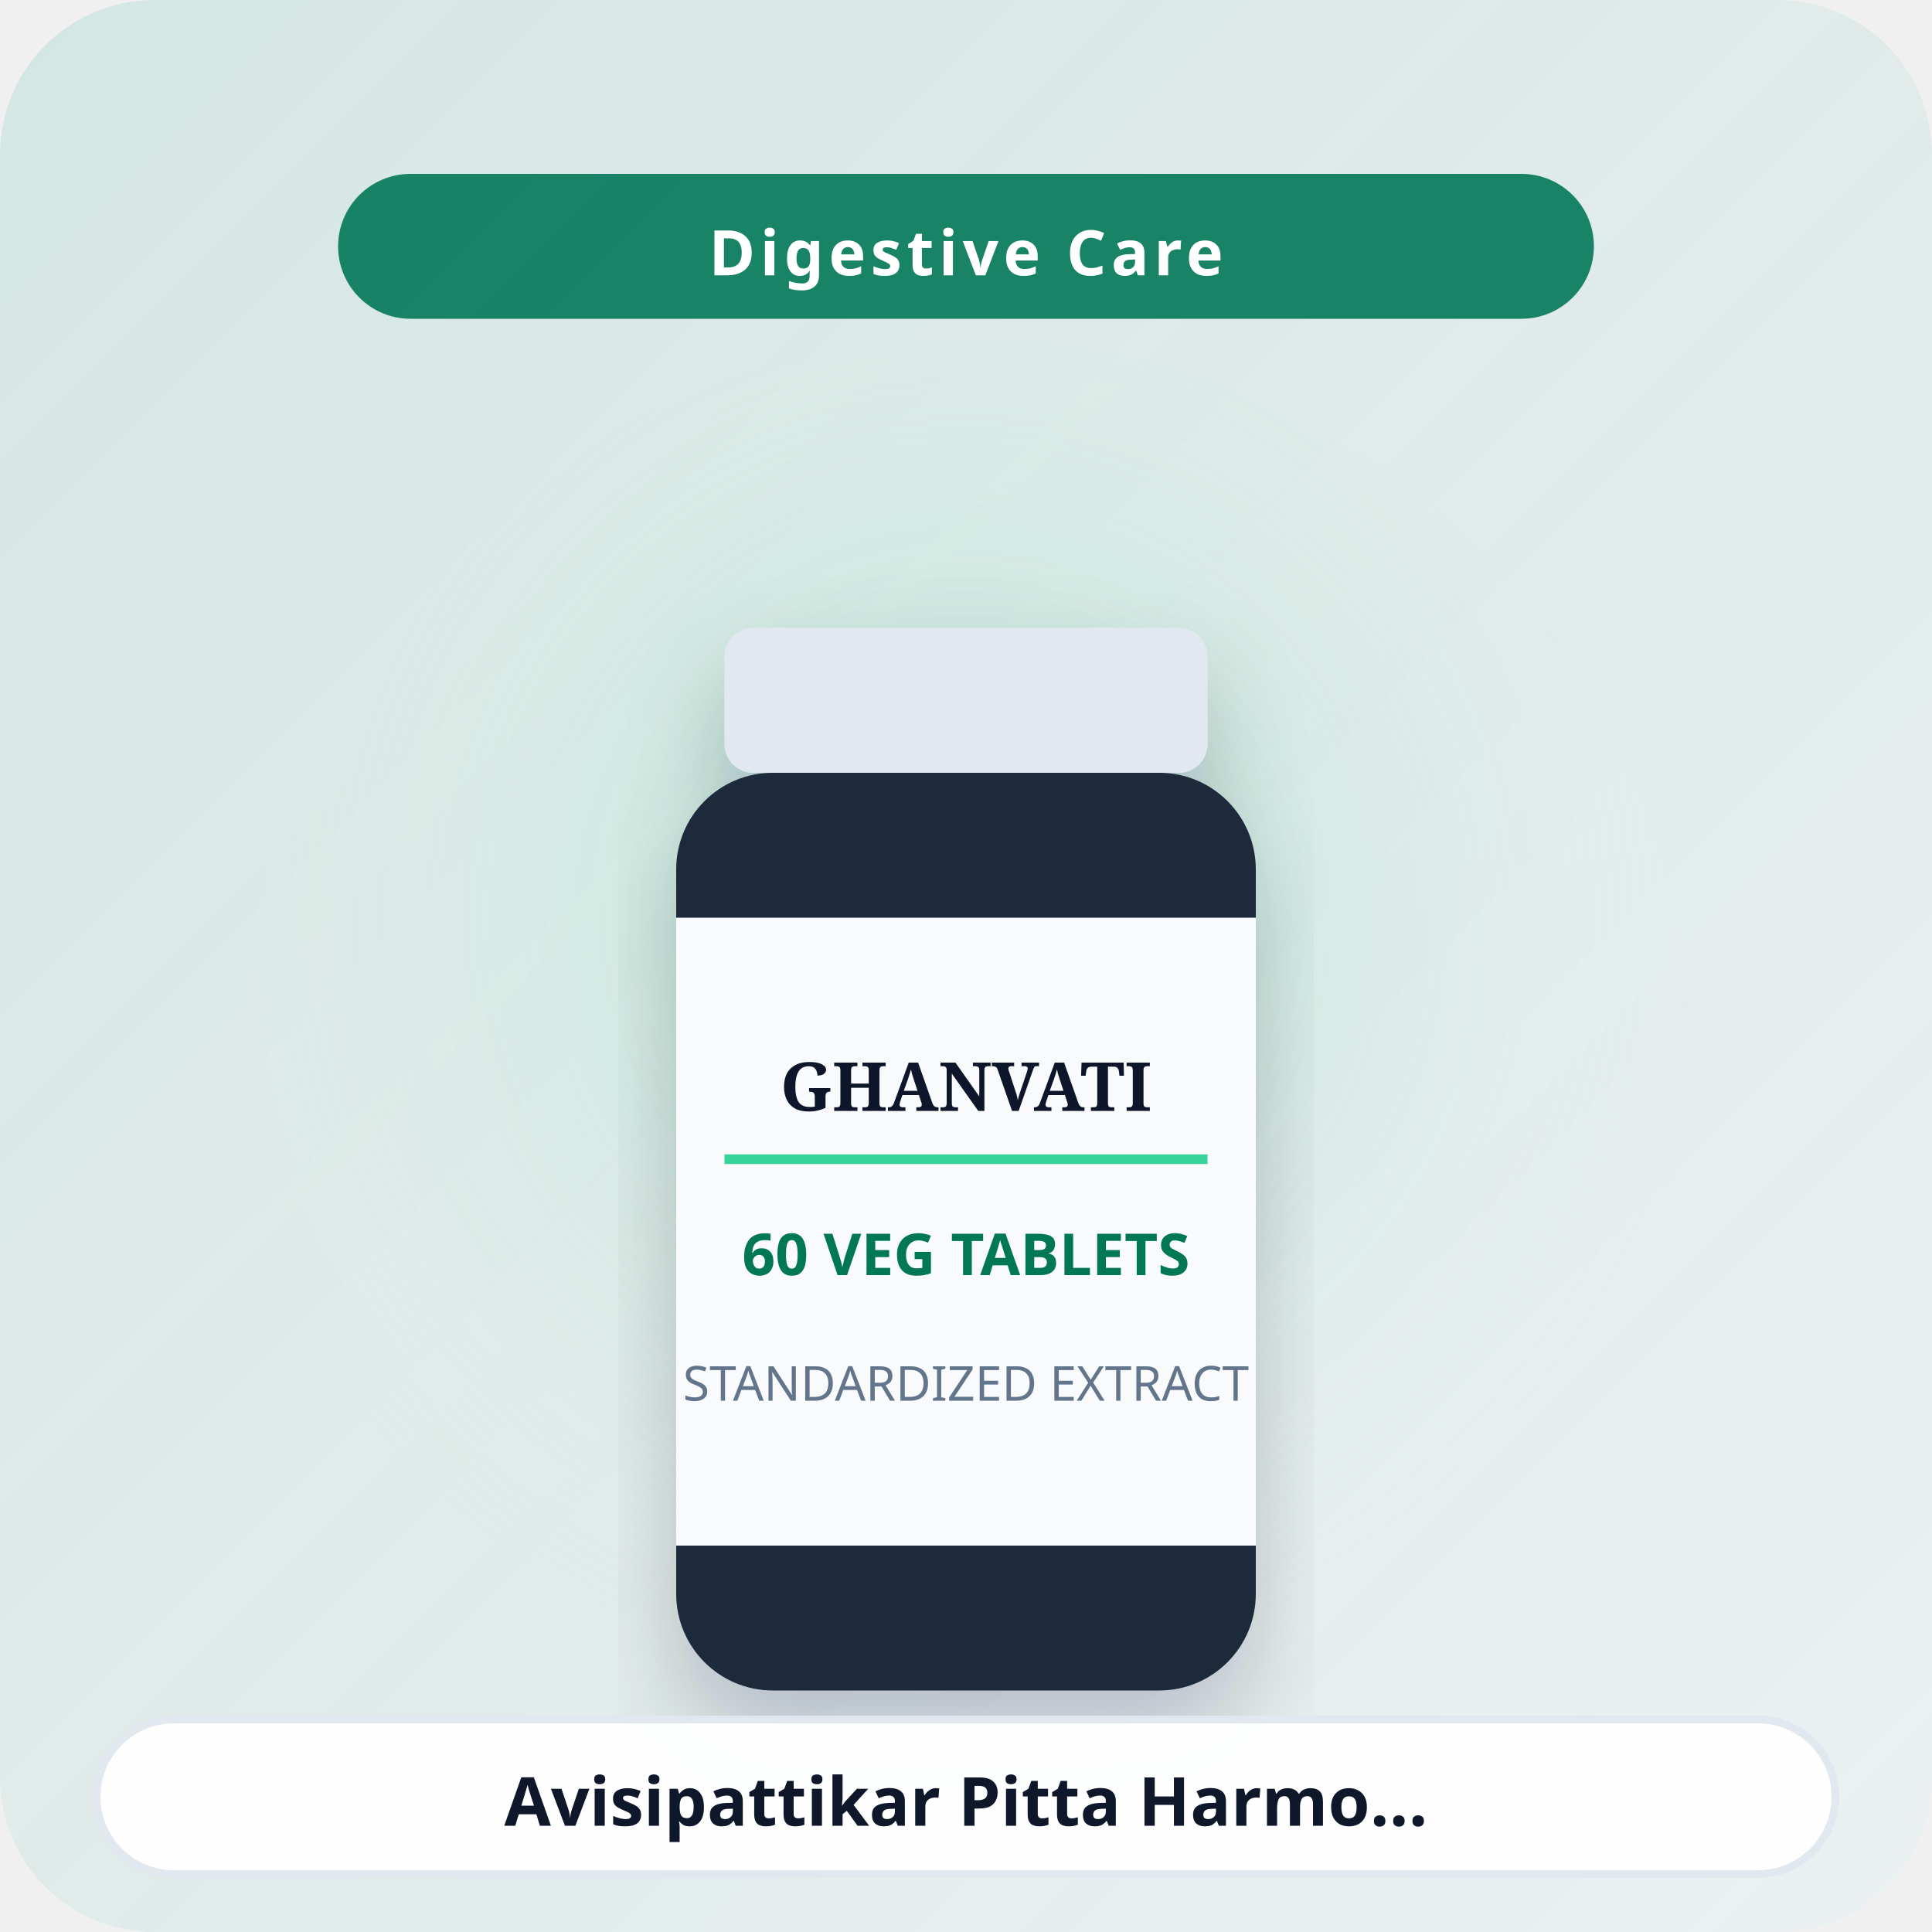
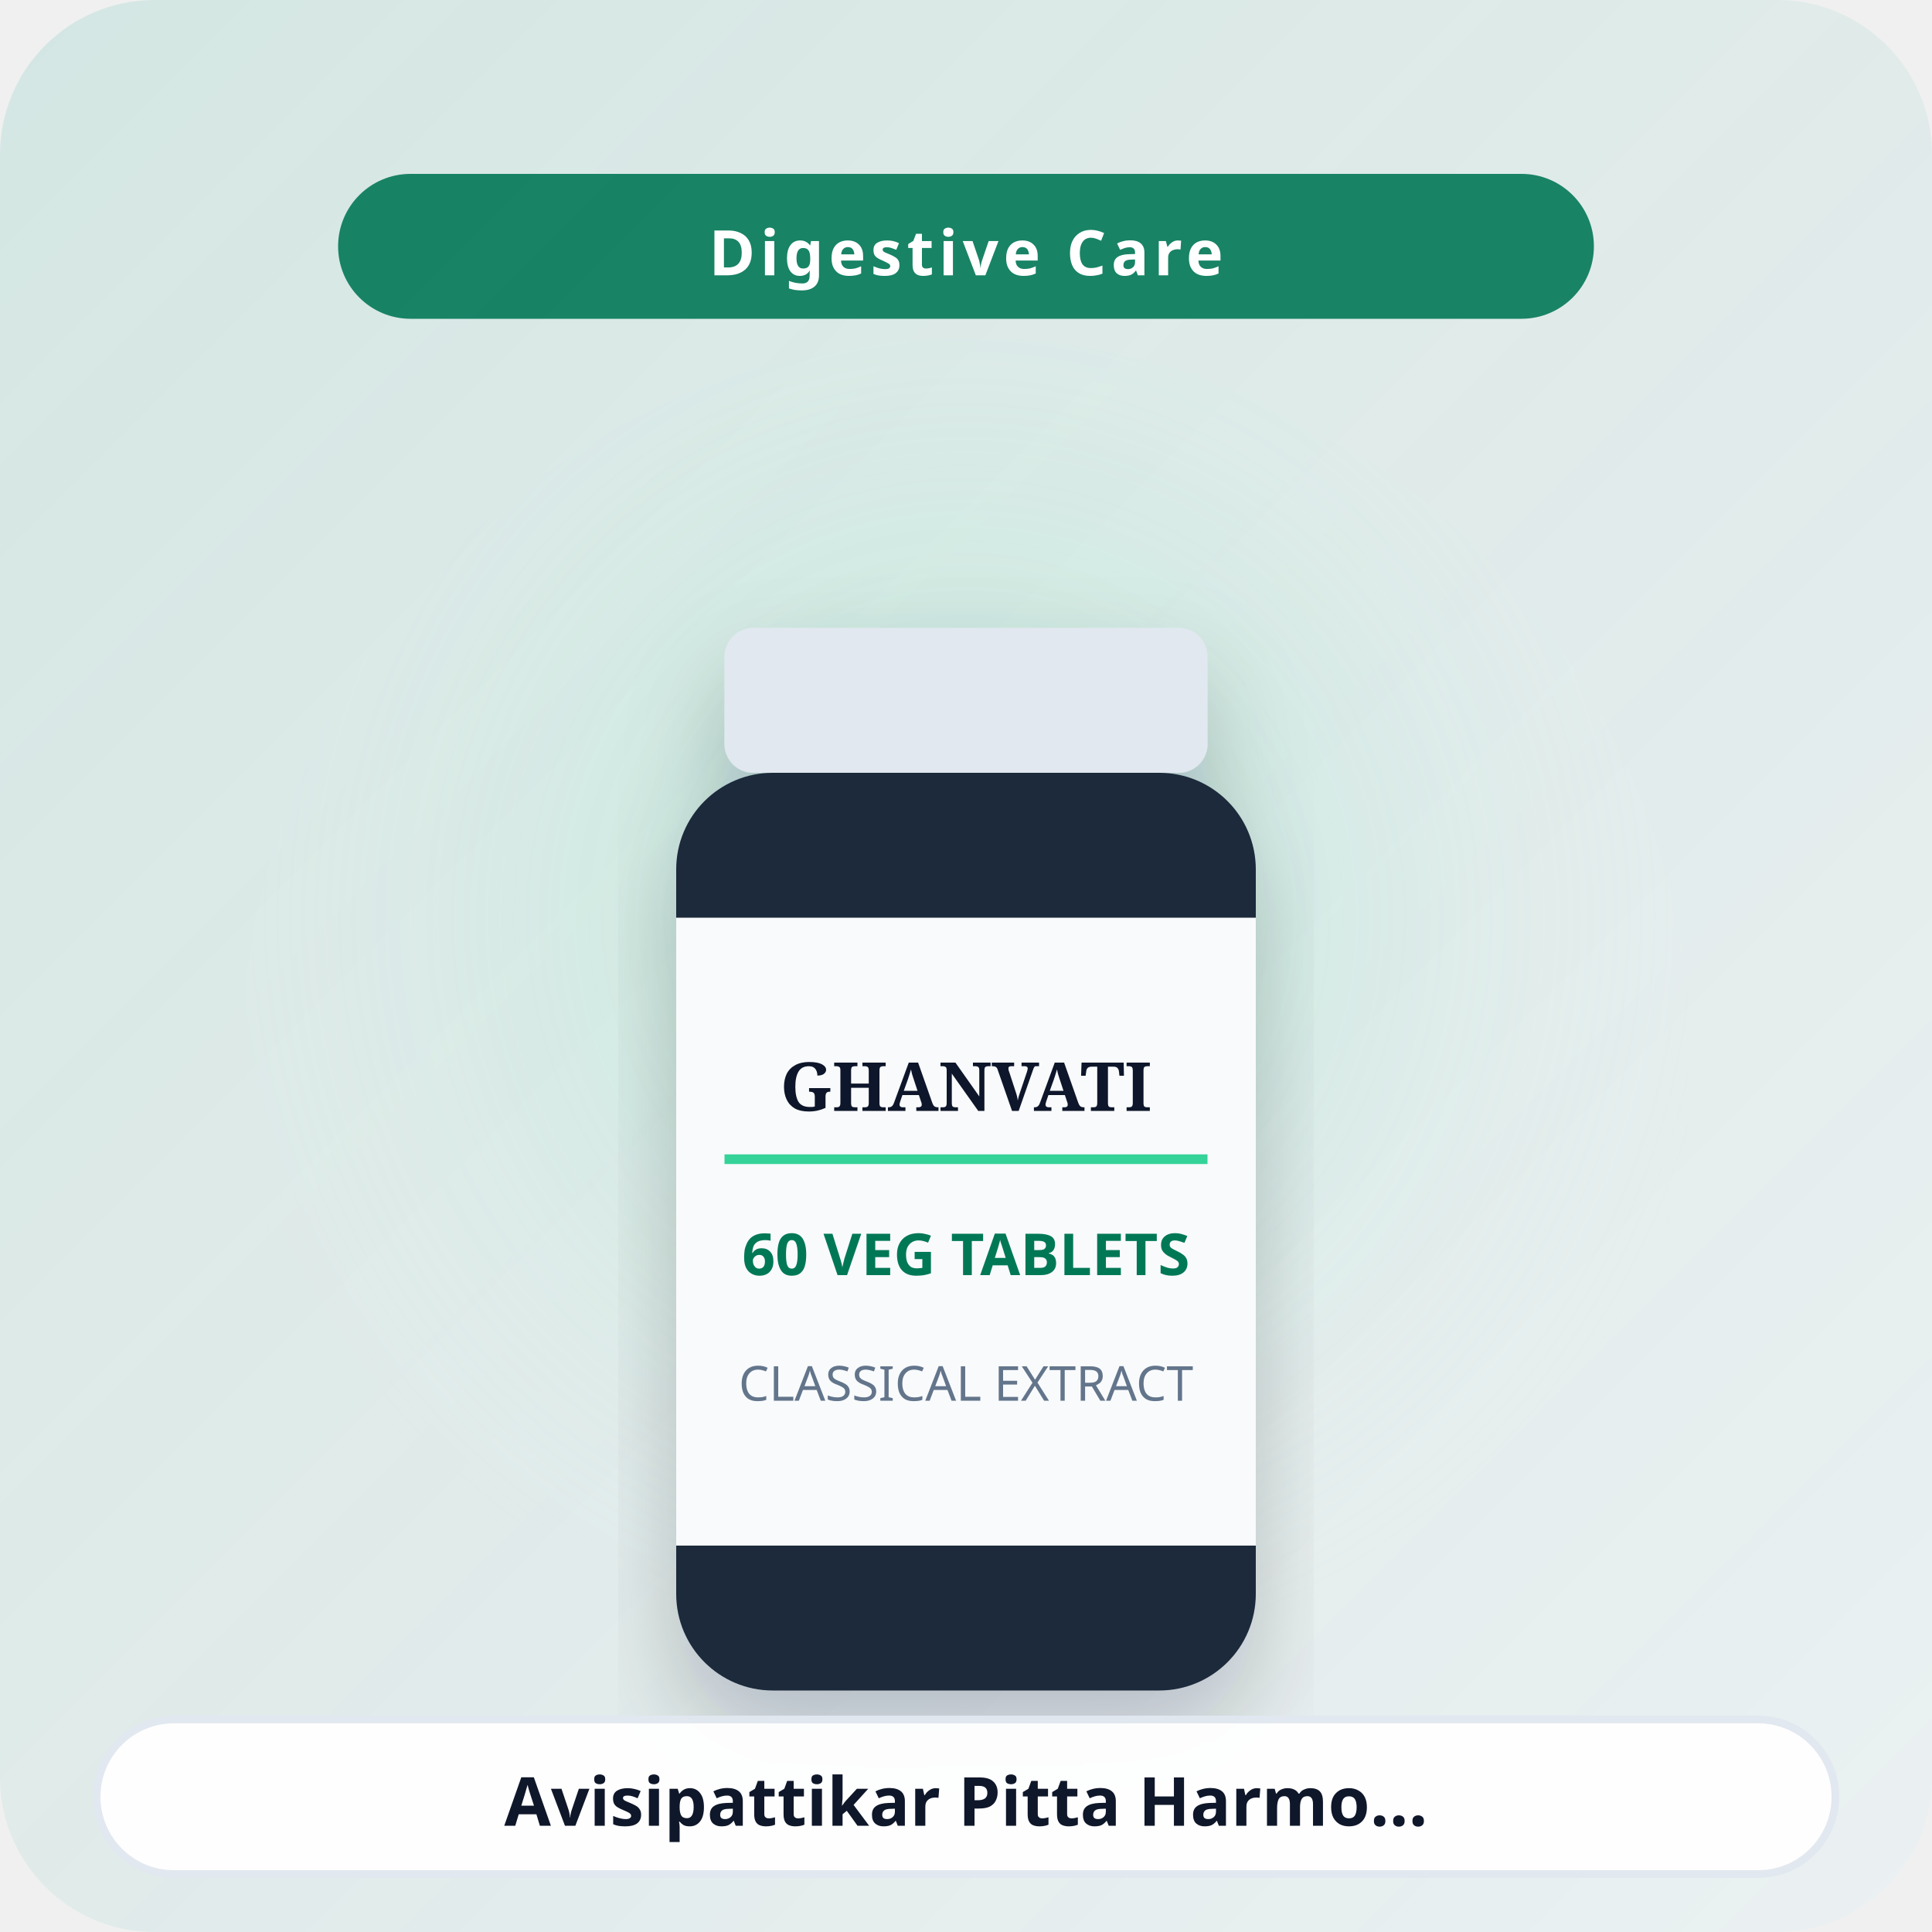
<svg xmlns="http://www.w3.org/2000/svg" viewBox="0 0 200 200" width="100%" height="100%">
  <defs>
    <linearGradient id="bgGrad_avisipattikar-pitta-harmony-tablets" x1="0%" y1="0%" x2="100%" y2="100%">
      <stop offset="0%" stop-color="#047857" stop-opacity="0.15" />
      <stop offset="100%" stop-color="#064E3B" stop-opacity="0.05" />
    </linearGradient>
    <radialGradient id="sunGlow_avisipattikar-pitta-harmony-tablets" cx="50%" cy="40%" r="55%">
      <stop offset="0%" stop-color="#34D399" stop-opacity="0.25" />
      <stop offset="100%" stop-color="#FFFFFF" stop-opacity="0" />
    </radialGradient>
    <filter id="shadow_avisipattikar-pitta-harmony-tablets" x="-10%" y="-10%" width="120%" height="120%">
      <feDropShadow dx="0" dy="5" stdDeviation="5" flood-color="#0F172A" flood-opacity="0.2" />
    </filter>
  </defs>
  <rect width="200" height="200" rx="16" fill="#F8FAFC" />
  <rect width="200" height="200" rx="16" fill="url(#bgGrad_avisipattikar-pitta-harmony-tablets)" />
  <circle cx="100" cy="110" r="75" fill="url(#sunGlow_avisipattikar-pitta-harmony-tablets)" />
  <g transform="translate(100, 18)">
    <rect x="-65" y="0" width="130" height="15" rx="7.5" fill="#047857" fill-opacity="0.9" />
    <text x="0" y="10.5" font-family="system-ui, sans-serif" font-size="6.5" font-weight="700" fill="#FFFFFF" text-anchor="middle" letter-spacing="0.5">Digestive Care</text>
  </g>
  <g filter="url(#shadow_avisipattikar-pitta-harmony-tablets)">
    <rect x="75" y="65" width="50" height="15" rx="3" fill="#E2E8F0" />
    <rect x="70" y="80" width="60" height="95" rx="10" fill="#1E293B" />
    <rect x="70" y="95" width="60" height="65" fill="#F8FAFC" />
    <text x="100" y="115" font-family="'Cinzel', Georgia, serif" font-size="7" font-weight="700" fill="#0F172A" text-anchor="middle">GHANVATI</text>
    <line x1="75" y1="120" x2="125" y2="120" stroke="#34D399" stroke-width="1" />
    <text x="100" y="132" font-family="system-ui, sans-serif" font-size="6" font-weight="700" fill="#047857" text-anchor="middle">60 VEG TABLETS</text>
-     <text x="100" y="145" font-family="system-ui, sans-serif" font-size="5" fill="#64748B" text-anchor="middle">STANDARDIZED EXTRACT</text>
+     <text x="100" y="145" font-family="system-ui, sans-serif" font-size="5" fill="#64748B" text-anchor="middle">CLASSICAL EXTRACT</text>
  </g>
  <g transform="translate(10, 178)">
    <rect x="0" y="0" width="180" height="16" rx="8" fill="#FFFFFF" opacity="0.95" stroke="#E2E8F0" stroke-width="0.8" />
    <text x="90" y="11" font-family="system-ui, sans-serif" font-size="7" font-weight="700" fill="#0F172A" text-anchor="middle">Avisipattikar Pitta Harmo...</text>
  </g>
</svg>
